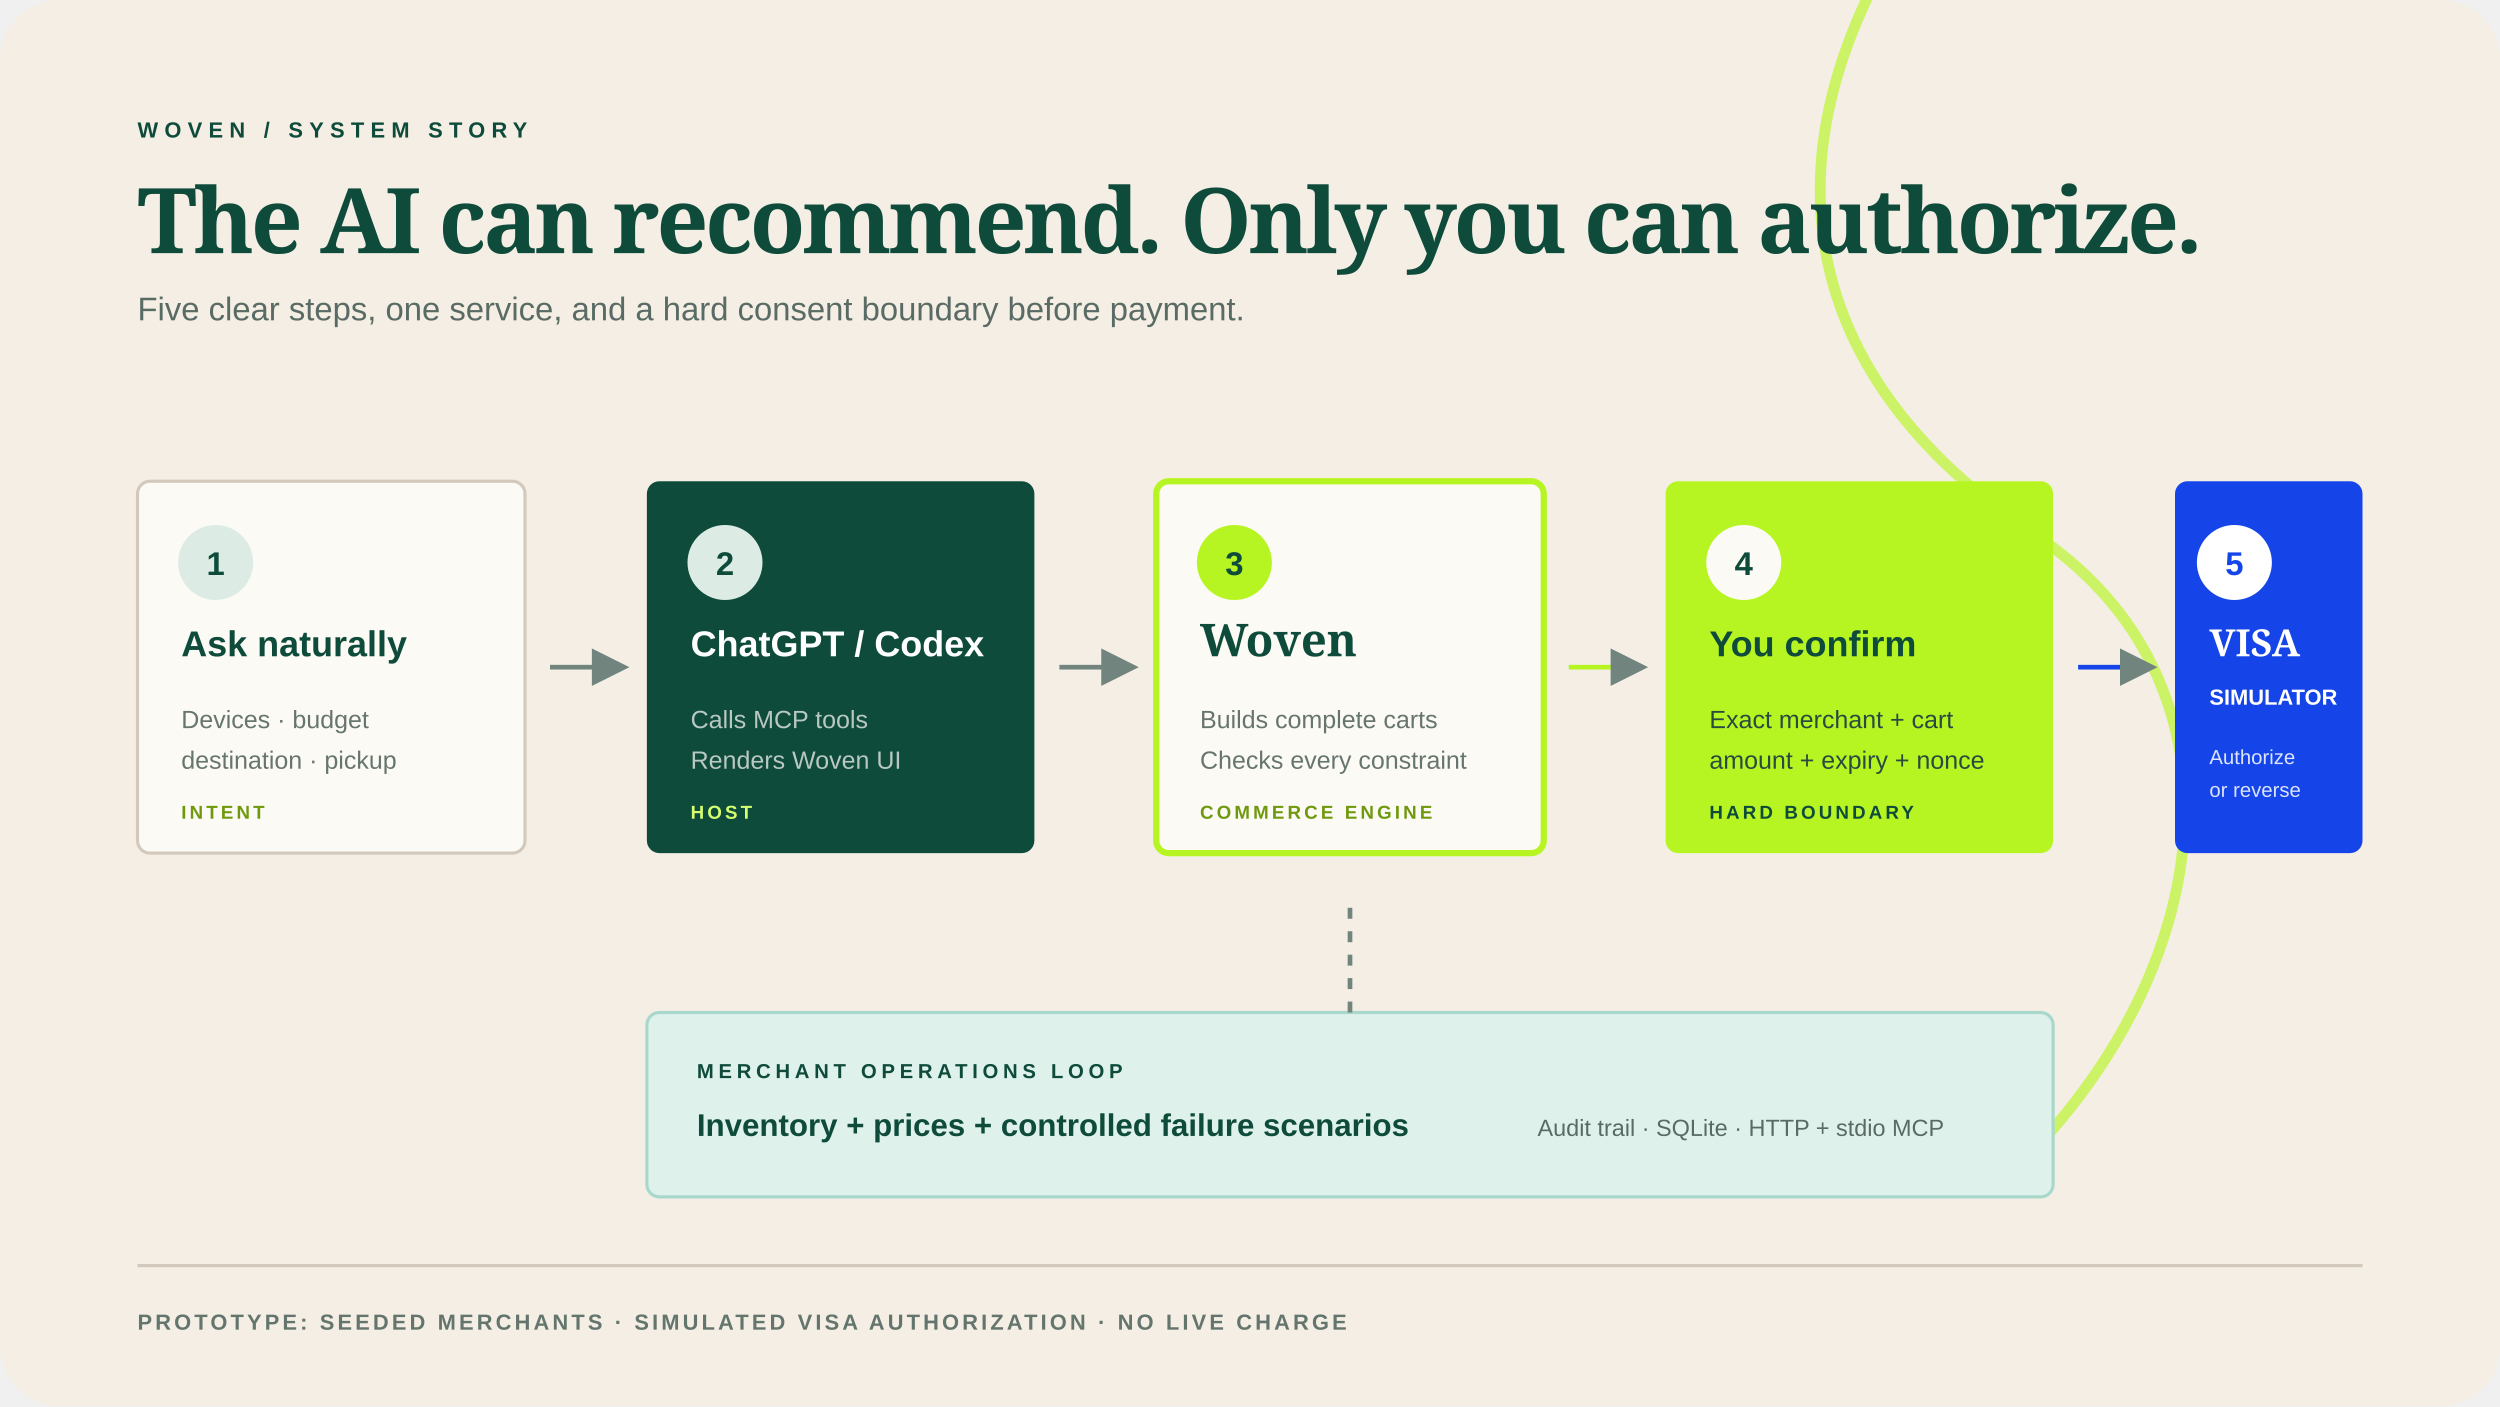
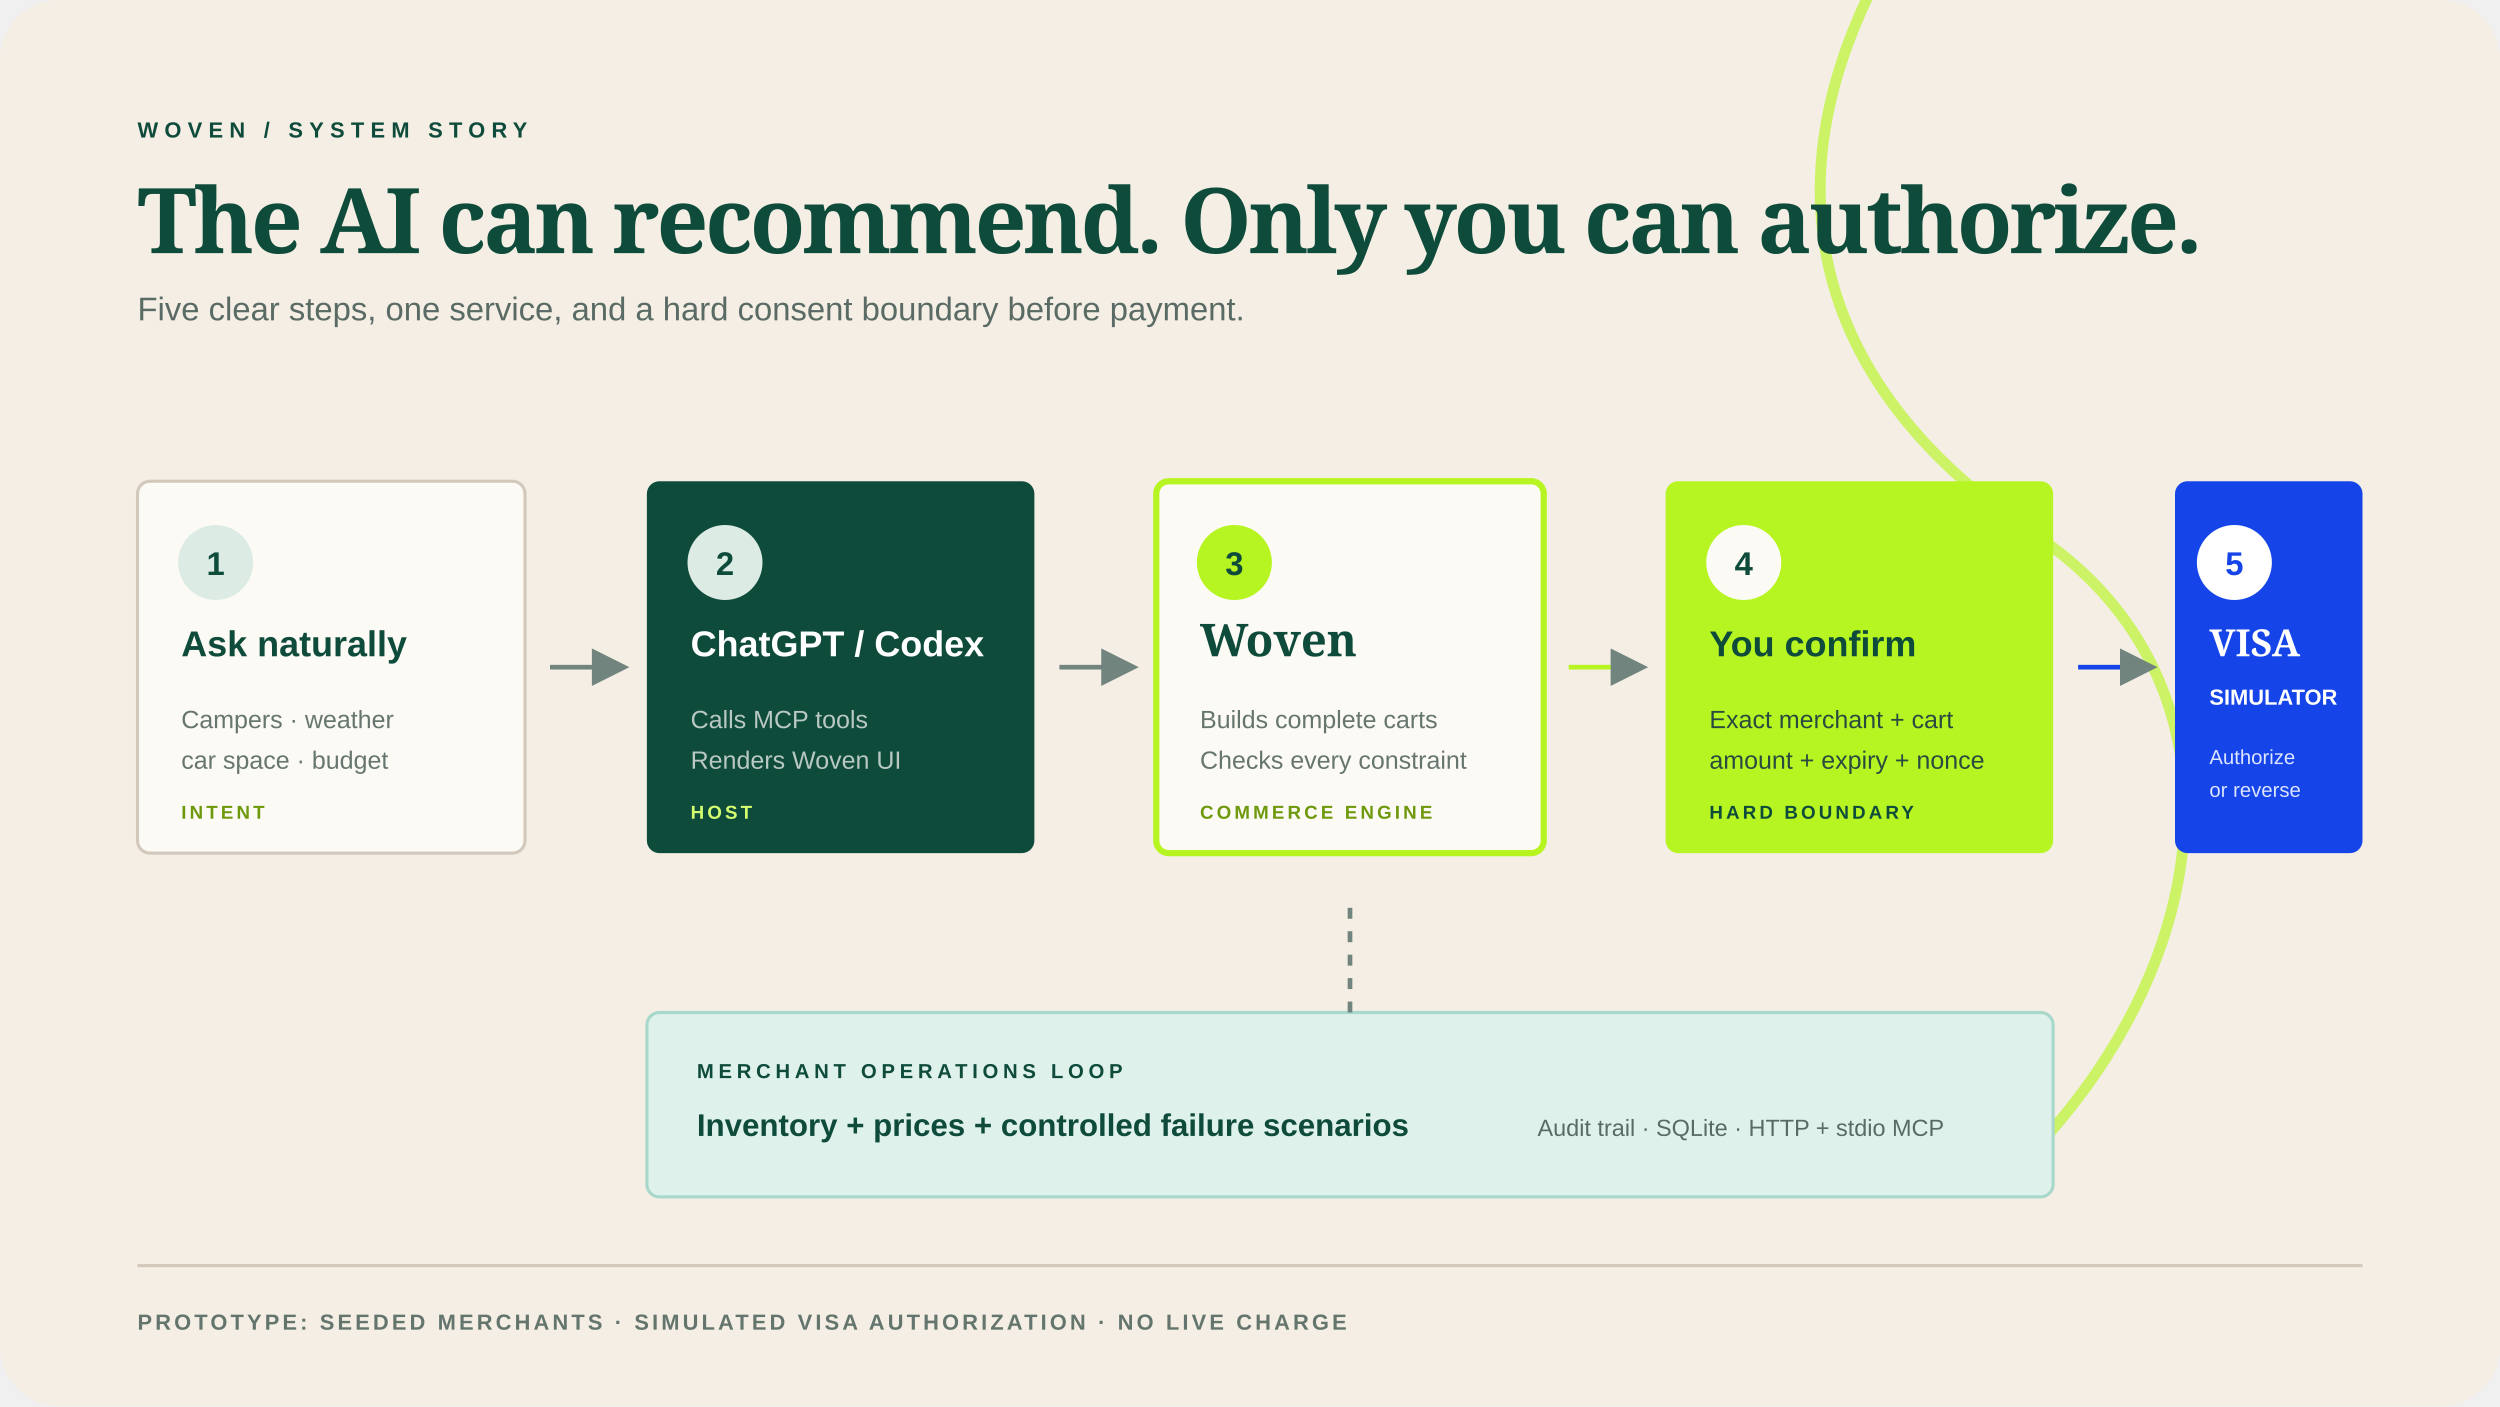
<svg xmlns="http://www.w3.org/2000/svg" viewBox="0 0 1600 900" role="img" aria-labelledby="title desc">
  <defs>
    <marker id="arrow" viewBox="0 0 10 10" refX="8" refY="5" markerWidth="8" markerHeight="8" orient="auto">
      <path d="M0 0 10 5 0 10Z" fill="#71847d" />
    </marker>
  </defs>
  <rect width="1600" height="900" rx="38" fill="#f4eee4" />
  <path d="M1210-30c-90 158-38 286 92 372s124 254 8 385" fill="none" stroke="#b7f522" stroke-width="7" opacity=".65" />
  <text x="88" y="88" fill="#0e4b3b" font-family="Avenir Next, Helvetica Neue, Arial, sans-serif" font-size="14" font-weight="800" letter-spacing="4">WOVEN / SYSTEM STORY</text>
  <text x="88" y="162" fill="#0e4b3b" font-family="Iowan Old Style, Baskerville, Georgia, serif" font-size="58" font-weight="600" letter-spacing="-2">The AI can recommend. Only you can authorize.</text>
  <text x="88" y="205" fill="#596b64" font-family="Avenir Next, Helvetica Neue, Arial, sans-serif" font-size="21">Five clear steps, one service, and a hard consent boundary before payment.</text>
  <g font-family="Avenir Next, Helvetica Neue, Arial, sans-serif">
    <g transform="translate(88 308)">
      <rect width="248" height="238" rx="8" fill="#fcfaf5" stroke="#d2c9bc" stroke-width="2" />
      <circle cx="50" cy="52" r="24" fill="#dcece5" />
      <text x="50" y="60" text-anchor="middle" fill="#0e4b3b" font-size="21" font-weight="900">1</text>
      <text x="28" y="112" fill="#0e4b3b" font-size="23" font-weight="800">Ask naturally</text>
-       <text x="28" y="158" fill="#67756f" font-size="16">Devices · budget</text>
-       <text x="28" y="184" fill="#67756f" font-size="16">destination · pickup</text>
+       <text x="28" y="158" fill="#67756f" font-size="16">Campers · weather</text>
+       <text x="28" y="184" fill="#67756f" font-size="16">car space · budget</text>
      <text x="28" y="216" fill="#6f990d" font-size="12" font-weight="800" letter-spacing="2">INTENT</text>
    </g>
    <line x1="352" y1="427" x2="398" y2="427" stroke="#71847d" stroke-width="3" marker-end="url(#arrow)" />
    <g transform="translate(414 308)">
      <rect width="248" height="238" rx="8" fill="#0e4b3b" />
      <circle cx="50" cy="52" r="24" fill="#dcece5" />
      <text x="50" y="60" text-anchor="middle" fill="#0e4b3b" font-size="21" font-weight="900">2</text>
      <text x="28" y="112" fill="#fff" font-size="23" font-weight="800">ChatGPT / Codex</text>
      <text x="28" y="158" fill="#b9c8c2" font-size="16">Calls MCP tools</text>
      <text x="28" y="184" fill="#b9c8c2" font-size="16">Renders Woven UI</text>
      <text x="28" y="216" fill="#d6ff70" font-size="12" font-weight="800" letter-spacing="2">HOST</text>
    </g>
    <line x1="678" y1="427" x2="724" y2="427" stroke="#71847d" stroke-width="3" marker-end="url(#arrow)" />
    <g transform="translate(740 308)">
      <rect width="248" height="238" rx="8" fill="#fcfaf5" stroke="#b7f522" stroke-width="4" />
      <circle cx="50" cy="52" r="24" fill="#b7f522" />
      <text x="50" y="60" text-anchor="middle" fill="#0e4b3b" font-size="21" font-weight="900">3</text>
      <text x="28" y="112" fill="#0e4b3b" font-family="Iowan Old Style, Baskerville, Georgia, serif" font-size="29" font-weight="700">Woven</text>
      <text x="28" y="158" fill="#67756f" font-size="16">Builds complete carts</text>
      <text x="28" y="184" fill="#67756f" font-size="16">Checks every constraint</text>
      <text x="28" y="216" fill="#6f990d" font-size="12" font-weight="800" letter-spacing="2">COMMERCE ENGINE</text>
    </g>
    <line x1="1004" y1="427" x2="1050" y2="427" stroke="#b7f522" stroke-width="3" marker-end="url(#arrow)" />
    <g transform="translate(1066 308)">
      <rect width="248" height="238" rx="8" fill="#b7f522" />
      <circle cx="50" cy="52" r="24" fill="#fcfaf5" />
      <text x="50" y="60" text-anchor="middle" fill="#0e4b3b" font-size="21" font-weight="900">4</text>
      <text x="28" y="112" fill="#0e4b3b" font-size="23" font-weight="800">You confirm</text>
      <text x="28" y="158" fill="#284b40" font-size="16">Exact merchant + cart</text>
      <text x="28" y="184" fill="#284b40" font-size="16">amount + expiry + nonce</text>
      <text x="28" y="216" fill="#0e4b3b" font-size="12" font-weight="800" letter-spacing="2">HARD BOUNDARY</text>
    </g>
    <line x1="1330" y1="427" x2="1376" y2="427" stroke="#1545e8" stroke-width="3" marker-end="url(#arrow)" />
    <g transform="translate(1392 308)">
      <rect width="120" height="238" rx="8" fill="#1545e8" />
      <circle cx="38" cy="52" r="24" fill="#fff" />
      <text x="38" y="60" text-anchor="middle" fill="#1545e8" font-size="21" font-weight="900">5</text>
      <text x="22" y="112" fill="#fff" font-family="Georgia, serif" font-size="24" font-weight="700">VISA</text>
      <text x="22" y="143" fill="#fff" font-size="14" font-weight="800">SIMULATOR</text>
      <text x="22" y="181" fill="#dce4ff" font-size="13">Authorize</text>
      <text x="22" y="202" fill="#dce4ff" font-size="13">or reverse</text>
    </g>
    <g transform="translate(414 648)">
      <rect width="900" height="118" rx="8" fill="#dff1eb" stroke="#a7d8cb" stroke-width="2" />
      <text x="32" y="42" fill="#0e4b3b" font-size="13" font-weight="800" letter-spacing="3">MERCHANT OPERATIONS LOOP</text>
      <text x="32" y="79" fill="#0e4b3b" font-size="20" font-weight="700">Inventory + prices + controlled failure scenarios</text>
      <text x="570" y="79" fill="#596b64" font-size="15">Audit trail · SQLite · HTTP + stdio MCP</text>
      <path d="M450 0V-74" stroke="#71847d" stroke-width="3" stroke-dasharray="7 8" />
    </g>
  </g>
  <line x1="88" y1="810" x2="1512" y2="810" stroke="#d2c9bc" stroke-width="2" />
  <text x="88" y="851" fill="#63756d" font-family="Avenir Next, Helvetica Neue, Arial, sans-serif" font-size="14" font-weight="700" letter-spacing="2">PROTOTYPE: SEEDED MERCHANTS · SIMULATED VISA AUTHORIZATION · NO LIVE CHARGE</text>
</svg>
